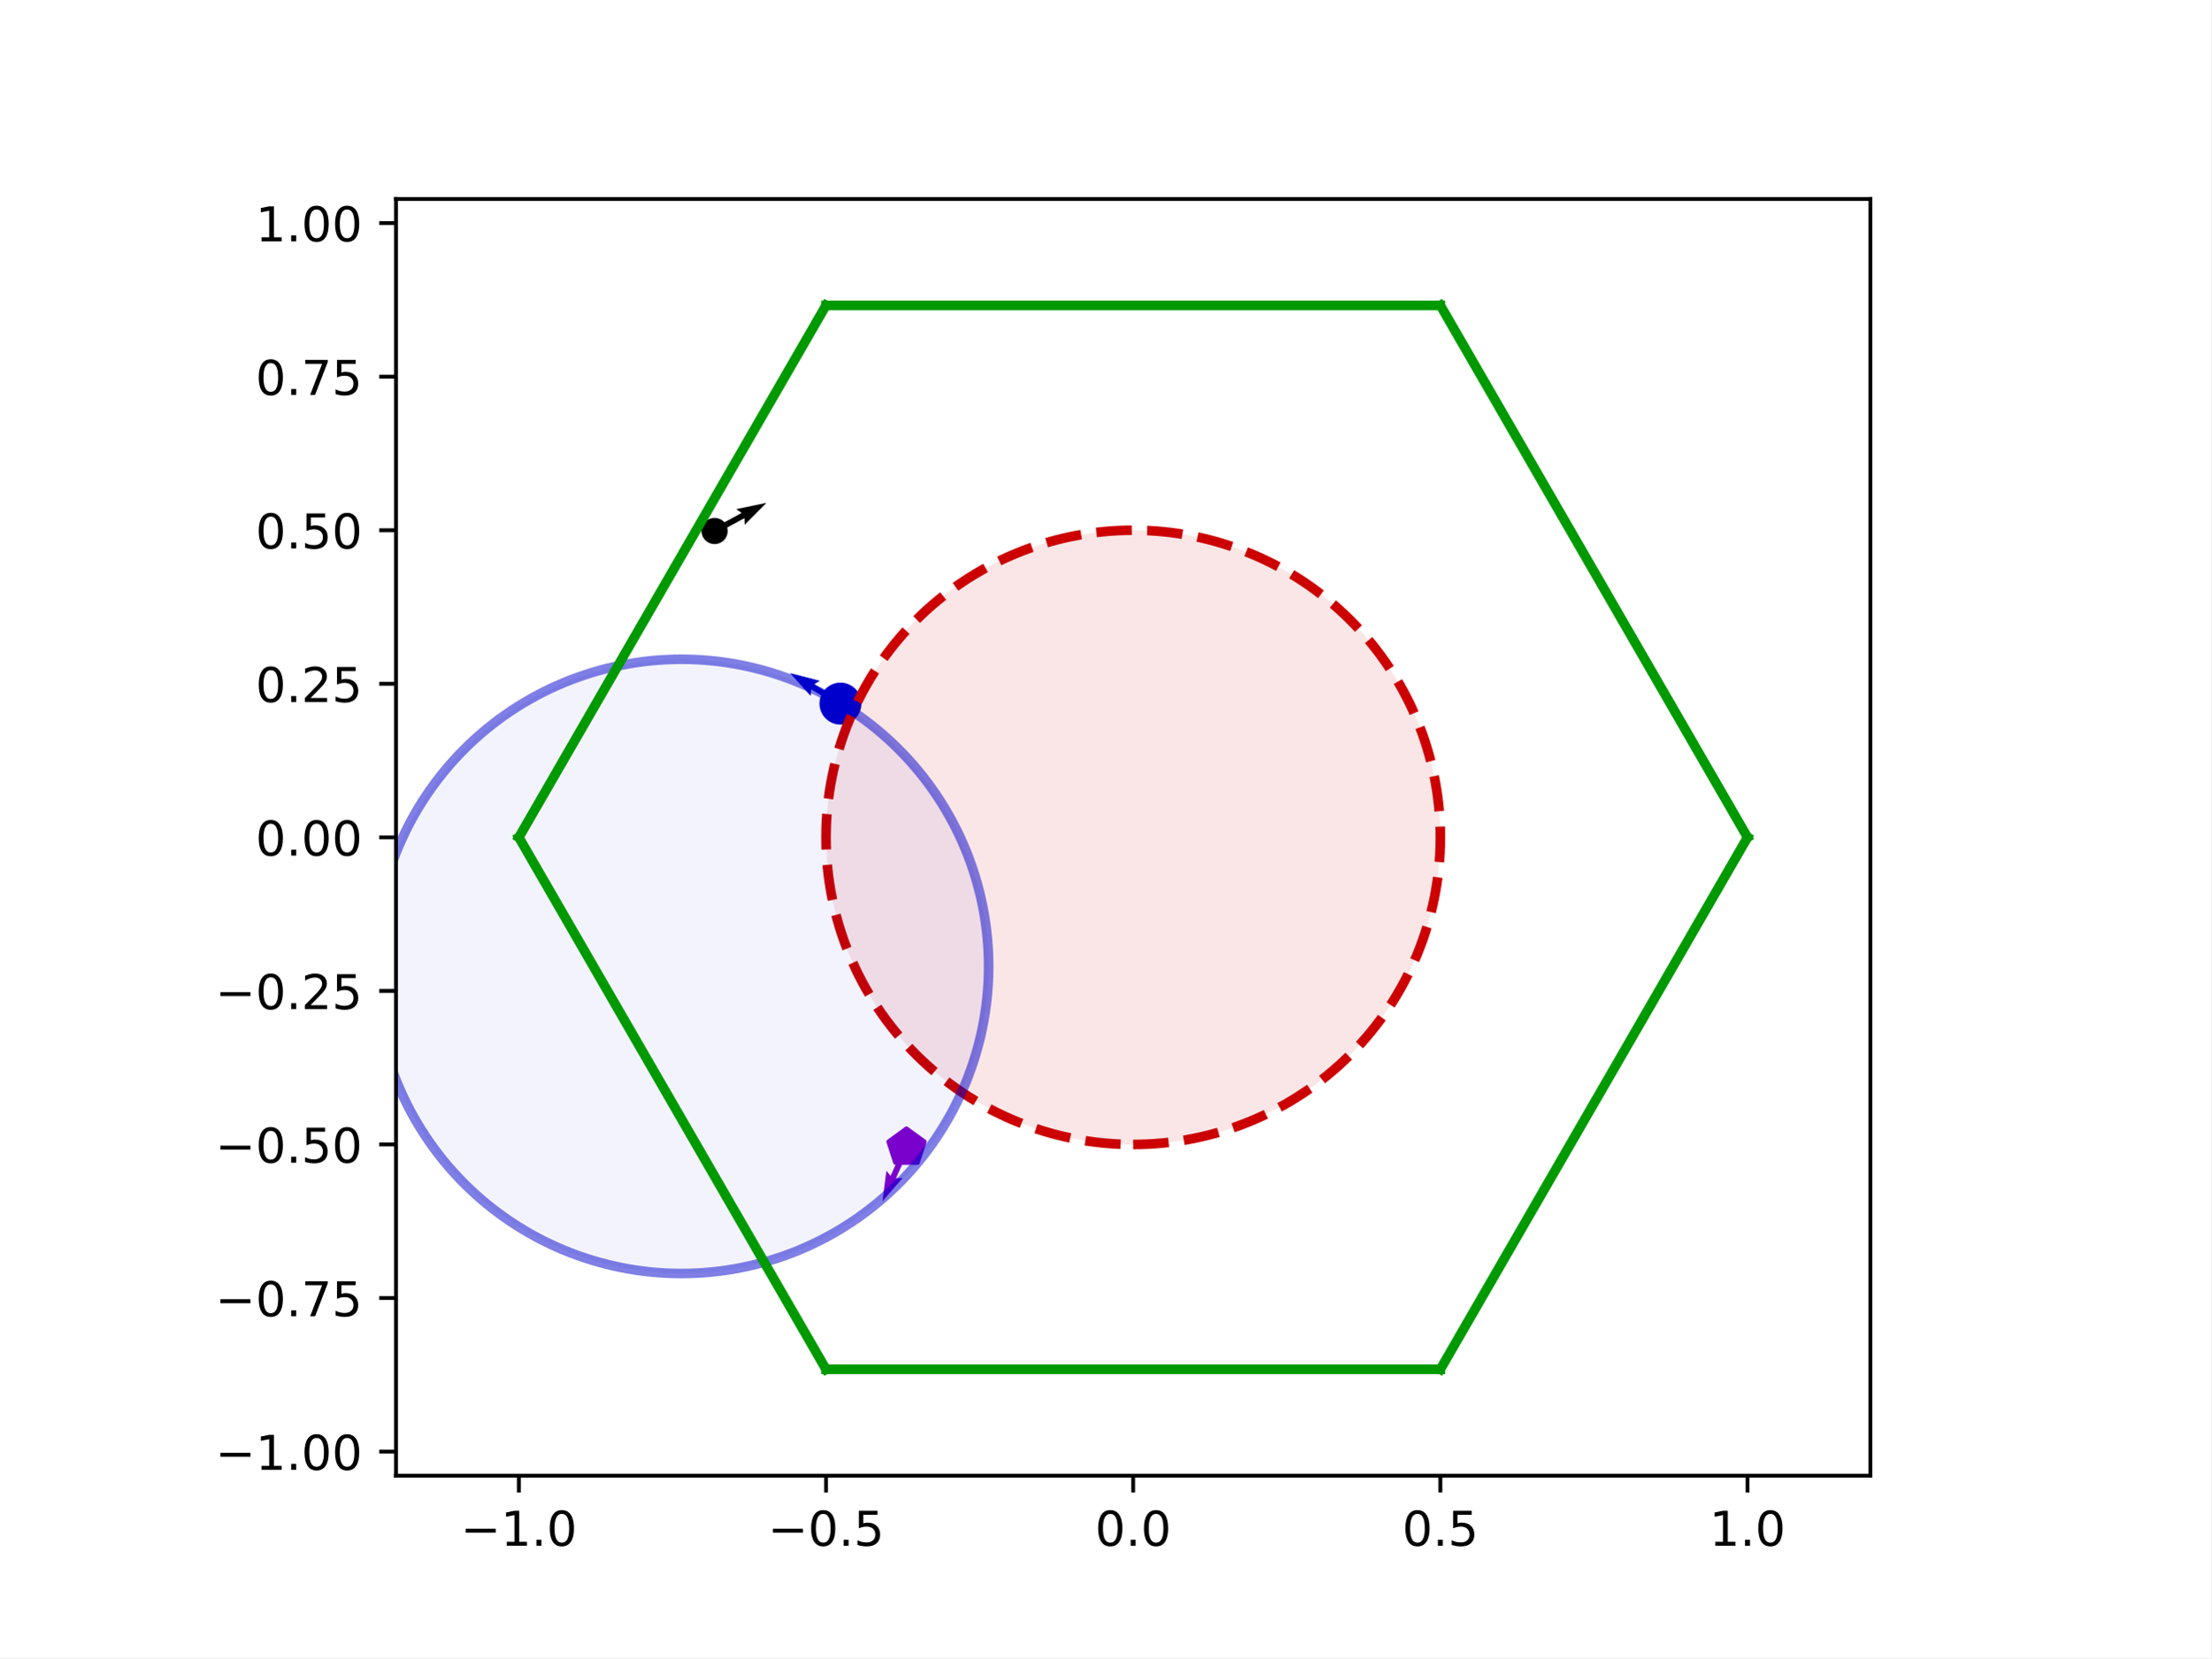
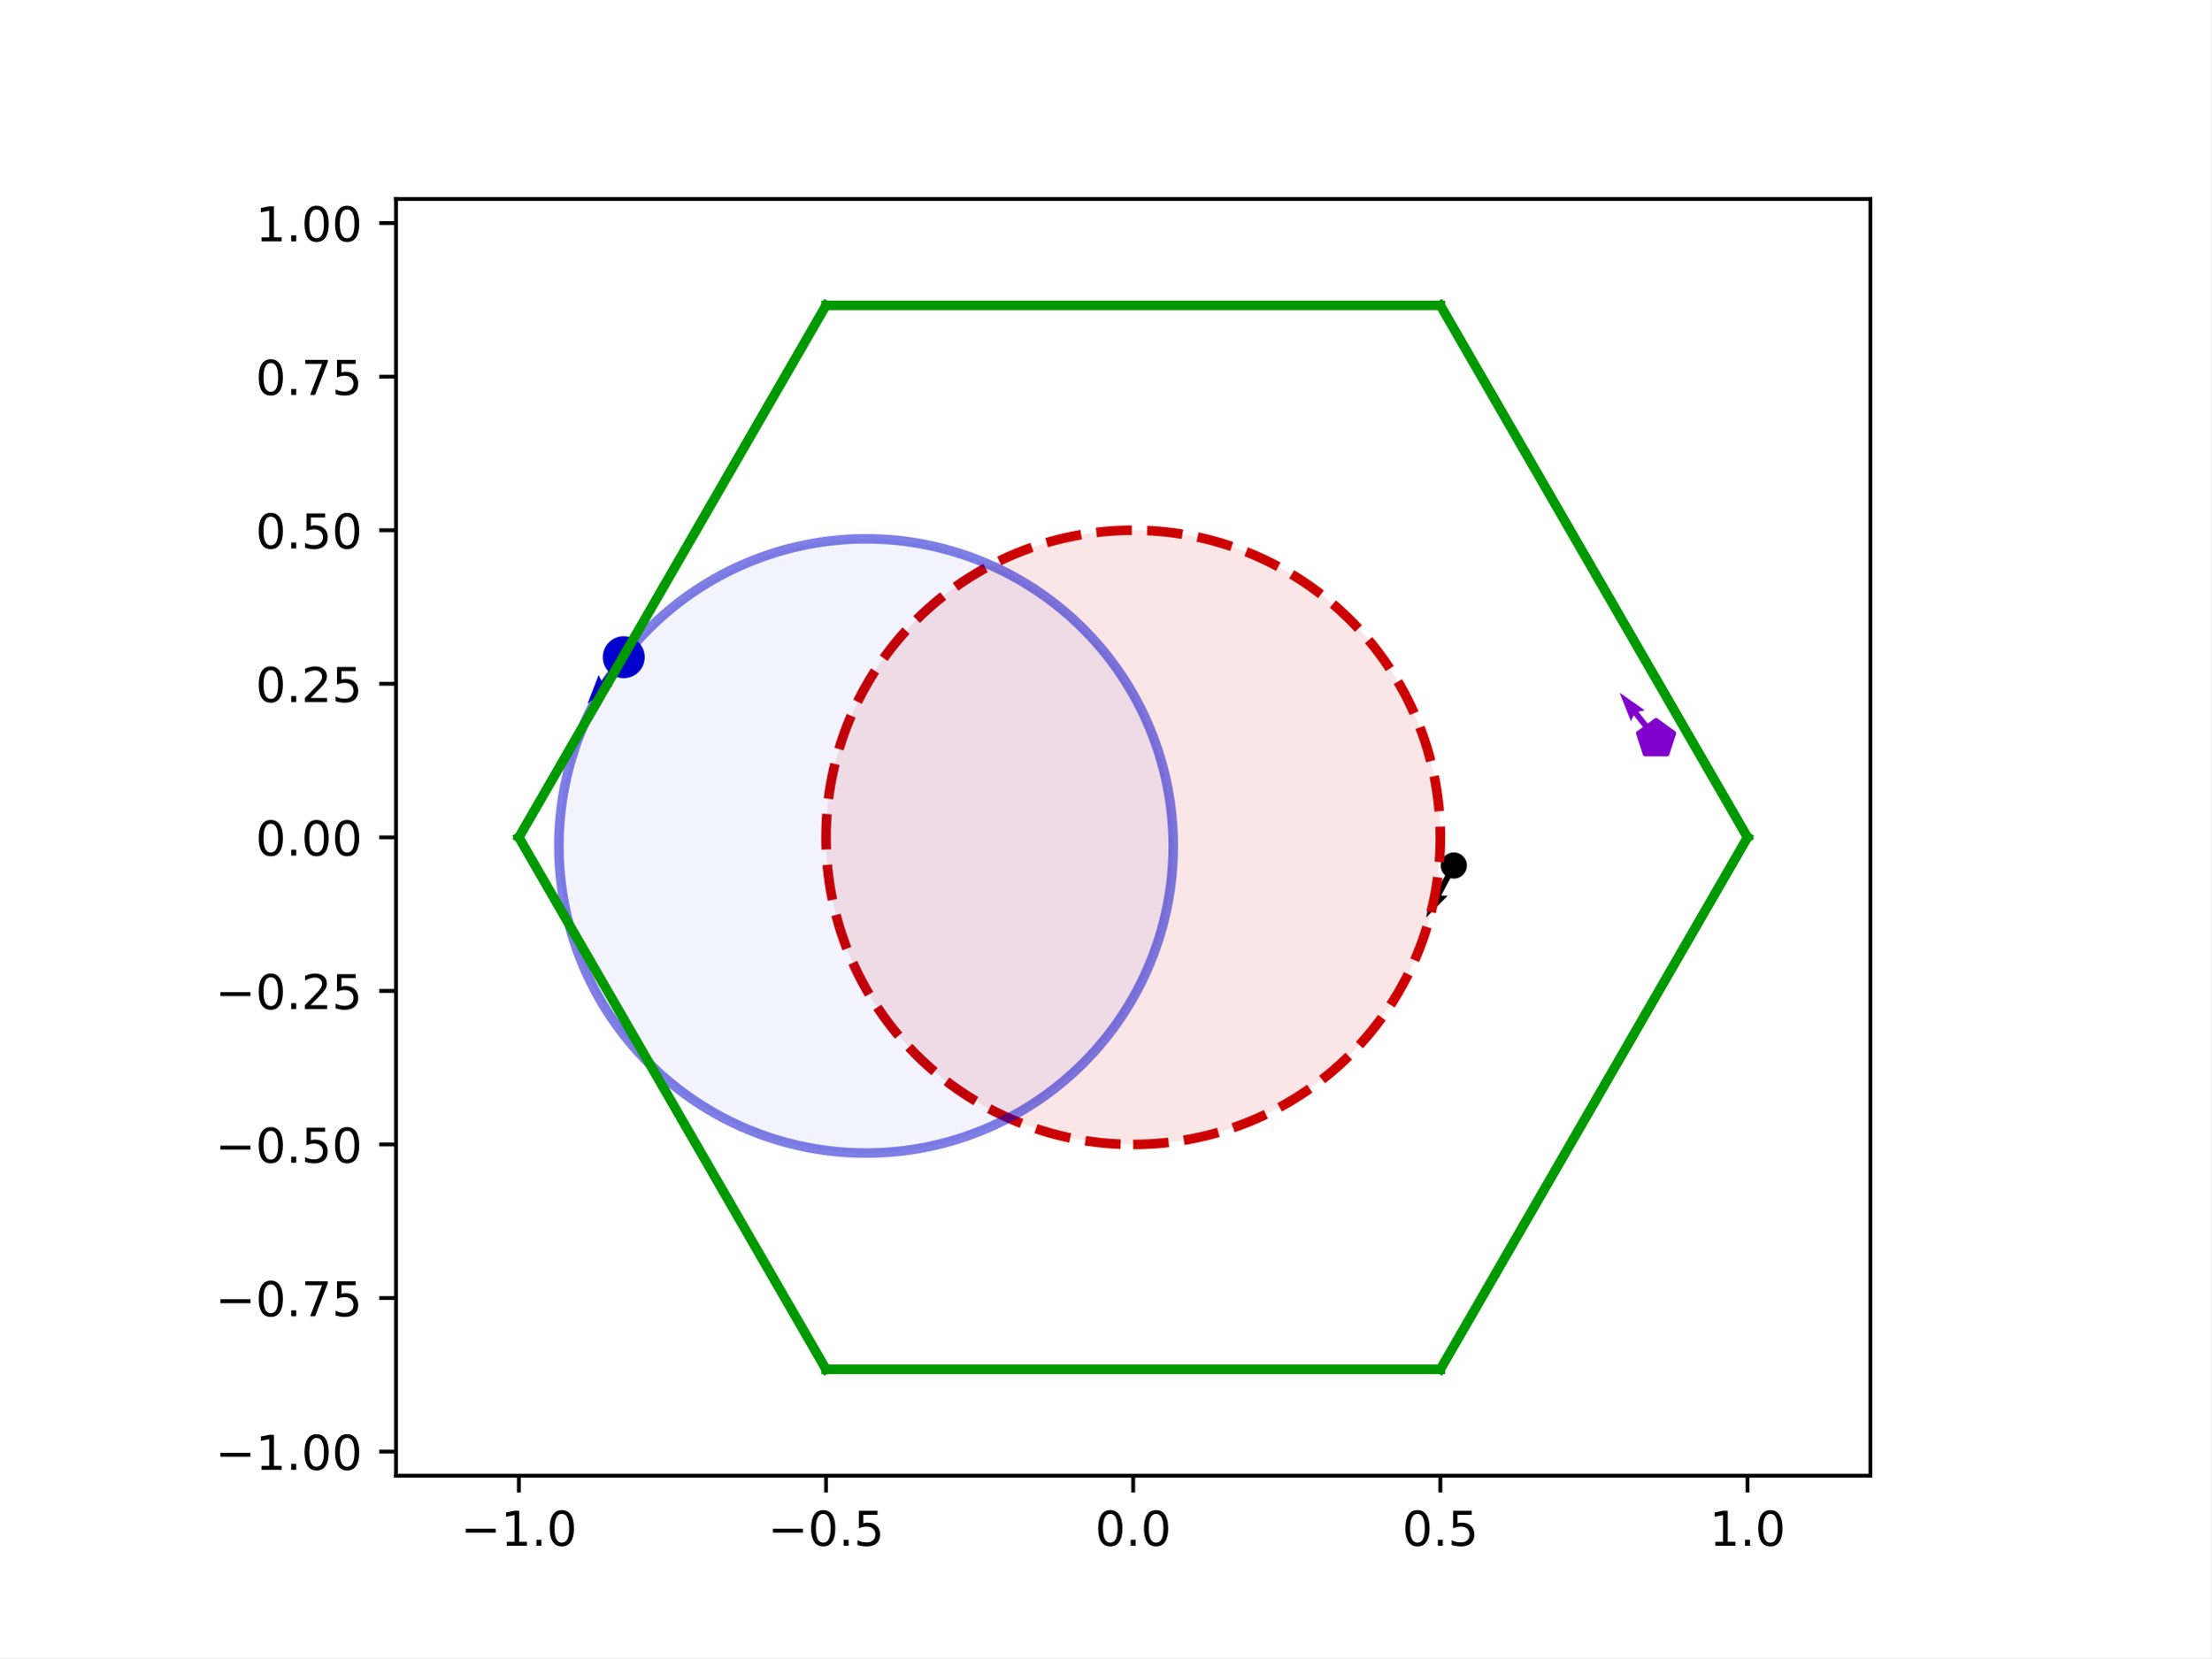
<svg xmlns="http://www.w3.org/2000/svg" xmlns:xlink="http://www.w3.org/1999/xlink" height="345.6pt" version="1.1" viewBox="0 0 460.8 345.6" width="460.8pt">
  <defs>
    <style type="text/css">
*{stroke-linecap:butt;stroke-linejoin:round;}
  </style>
  </defs>
  <g id="figure_1">
    <g id="patch_1">
      <path d="M 0 345.6  L 460.8 345.6  L 460.8 0  L 0 0  z " style="fill:#ffffff;" />
    </g>
    <g id="axes_1">
      <g id="patch_2">
        <path d="M 82.52 307.584  L 389.8 307.584  L 389.8 41.472  L 82.52 41.472  z " style="fill:#ffffff;" />
      </g>
      <g id="PathCollection_1">
        <defs>
-           <path d="M 0 2.236  C 0.593 2.236 1.162 2 1.581 1.581  C 2 1.162 2.236 0.593 2.236 0  C 2.236 -0.593 2 -1.162 1.581 -1.581  C 1.162 -2 0.593 -2.236 0 -2.236  C -0.593 -2.236 -1.162 -2 -1.581 -1.581  C -2 -1.162 -2.236 -0.593 -2.236 0  C -2.236 0.593 -2 1.162 -1.581 1.581  C -1.162 2 -0.593 2.236 0 2.236  z " id="mee3a4683b0" style="stroke:#000000;" />
+           <path d="M 0 2.236  C 0.593 2.236 1.162 2 1.581 1.581  C 2 1.162 2.236 0.593 2.236 0  C 2.236 -0.593 2 -1.162 1.581 -1.581  C 1.162 -2 0.593 -2.236 0 -2.236  C -0.593 -2.236 -1.162 -2 -1.581 -1.581  C -2 -1.162 -2.236 -0.593 -2.236 0  C -2.236 0.593 -2 1.162 -1.581 1.581  C -1.162 2 -0.593 2.236 0 2.236  z " id="m511774af8a" style="stroke:#000000;" />
        </defs>
-         <g clip-path="url(#pff2ca4b44b)">
-           <use style="stroke:#000000;" x="148.916" xlink:href="#mee3a4683b0" y="110.671" />
+         <g clip-path="url(#p103a9321db)">
+           <use style="stroke:#000000;" x="302.982" xlink:href="#m511774af8a" y="180.401" />
        </g>
      </g>
      <g id="Quiver_1">
-         <path clip-path="url(#pff2ca4b44b)" d="M 148.623 110.131  L 154.564 106.905  L 153.437 106.118  L 159.718 104.806  L 155.197 109.359  L 155.15 107.985  L 149.209 111.211  L 148.623 110.131  " />
+         <path clip-path="url(#p103a9321db)" d="M 303.524 180.69  L 300.347 186.657  L 301.72 186.692  L 297.204 191.25  L 298.466 184.959  L 299.262 186.079  L 302.44 180.112  L 303.524 180.69  " />
      </g>
      <g id="PathCollection_2">
        <defs>
-           <path d="M 0 -3.873  L -3.683 -1.197  L -2.276 3.133  L 2.276 3.133  L 3.683 -1.197  z " id="m5ce99d921e" style="stroke:#8000cc;" />
+           <path d="M 0 -3.873  L -3.683 -1.197  L -2.276 3.133  L 2.276 3.133  L 3.683 -1.197  z " id="m5eccae2c12" style="stroke:#8000cc;" />
        </defs>
-         <g clip-path="url(#pff2ca4b44b)">
-           <use style="fill:#8000cc;stroke:#8000cc;" x="188.91" xlink:href="#m5ce99d921e" y="239.171" />
+         <g clip-path="url(#p103a9321db)">
+           <use style="fill:#8000cc;stroke:#8000cc;" x="345.138" xlink:href="#m5eccae2c12" y="154.028" />
        </g>
      </g>
      <g id="Quiver_2">
-         <path clip-path="url(#pff2ca4b44b)" d="M 189.471 239.421  L 186.72 245.596  L 188.093 245.535  L 183.908 250.398  L 184.725 244.034  L 185.598 245.096  L 188.348 238.92  L 189.471 239.421  " style="fill:#8000cc;" />
+         <path clip-path="url(#p103a9321db)" d="M 344.656 154.408  L 340.473 149.097  L 339.888 150.34  L 337.534 144.371  L 342.785 148.059  L 341.439 148.337  L 345.621 153.648  L 344.656 154.408  " style="fill:#8000cc;" />
      </g>
      <g id="PathCollection_3">
        <defs>
-           <path d="M 0 3.873  C 1.027 3.873 2.012 3.465 2.739 2.739  C 3.465 2.012 3.873 1.027 3.873 0  C 3.873 -1.027 3.465 -2.012 2.739 -2.739  C 2.012 -3.465 1.027 -3.873 0 -3.873  C -1.027 -3.873 -2.012 -3.465 -2.739 -2.739  C -3.465 -2.012 -3.873 -1.027 -3.873 0  C -3.873 1.027 -3.465 2.012 -2.739 2.739  C -2.012 3.465 -1.027 3.873 0 3.873  z " id="m3a6d1a4344" style="stroke:#0000cc;" />
+           <path d="M 0 3.873  C 1.027 3.873 2.012 3.465 2.739 2.739  C 3.465 2.012 3.873 1.027 3.873 0  C 3.873 -1.027 3.465 -2.012 2.739 -2.739  C 2.012 -3.465 1.027 -3.873 0 -3.873  C -1.027 -3.873 -2.012 -3.465 -2.739 -2.739  C -3.465 -2.012 -3.873 -1.027 -3.873 0  C -3.873 1.027 -3.465 2.012 -2.739 2.739  C -2.012 3.465 -1.027 3.873 0 3.873  z " id="m5a3e197e08" style="stroke:#0000cc;" />
        </defs>
-         <g clip-path="url(#pff2ca4b44b)">
-           <use style="fill:#0000cc;stroke:#0000cc;" x="175.154" xlink:href="#m3a6d1a4344" y="146.652" />
+         <g clip-path="url(#p103a9321db)">
+           <use style="fill:#0000cc;stroke:#0000cc;" x="129.986" xlink:href="#m5a3e197e08" y="136.977" />
        </g>
      </g>
      <g id="Quiver_3">
-         <path clip-path="url(#pff2ca4b44b)" d="M 174.836 147.178  L 169.052 143.678  L 168.942 145.048  L 164.638 140.289  L 170.85 141.893  L 169.688 142.627  L 175.472 146.126  L 174.836 147.178  " style="fill:#0000cc;" />
+         <path clip-path="url(#p103a9321db)" d="M 130.471 137.355  L 126.316 142.688  L 127.664 142.958  L 122.432 146.673  L 124.755 140.692  L 125.347 141.932  L 129.502 136.6  L 130.471 137.355  " style="fill:#0000cc;" />
      </g>
      <g id="patch_3">
-         <path clip-path="url(#pff2ca4b44b)" d="M 236.16 238.545  C 253.137 238.545 269.422 231.799 281.427 219.795  C 293.431 207.79 300.177 191.505 300.177 174.528  C 300.177 157.551 293.431 141.266 281.427 129.261  C 269.422 117.257 253.137 110.511 236.16 110.511  C 219.183 110.511 202.898 117.257 190.893 129.261  C 178.889 141.266 172.143 157.551 172.143 174.528  C 172.143 191.505 178.889 207.79 190.893 219.795  C 202.898 231.799 219.183 238.545 236.16 238.545  z " style="fill:#cc0000;fill-opacity:0.1;stroke:#cc0000;stroke-dasharray:7.4,3.2;stroke-dashoffset:0;stroke-linejoin:miter;stroke-width:2;" />
+         <path clip-path="url(#p103a9321db)" d="M 236.16 238.545  C 253.137 238.545 269.422 231.799 281.427 219.795  C 293.431 207.79 300.177 191.505 300.177 174.528  C 300.177 157.551 293.431 141.266 281.427 129.261  C 269.422 117.257 253.137 110.511 236.16 110.511  C 219.183 110.511 202.898 117.257 190.893 129.261  C 178.889 141.266 172.143 157.551 172.143 174.528  C 172.143 191.505 178.889 207.79 190.893 219.795  C 202.898 231.799 219.183 238.545 236.16 238.545  z " style="fill:#cc0000;fill-opacity:0.1;stroke:#cc0000;stroke-dasharray:7.4,3.2;stroke-dashoffset:0;stroke-linejoin:miter;stroke-width:2;" />
      </g>
      <g id="patch_4">
-         <path clip-path="url(#pff2ca4b44b)" d="M 142.015 265.44  C 158.992 265.44 175.277 258.695 187.282 246.69  C 199.286 234.685 206.032 218.401 206.032 201.424  C 206.032 184.446 199.286 168.162 187.282 156.157  C 175.277 144.152 158.992 137.407 142.015 137.407  C 125.038 137.407 108.753 144.152 96.748 156.157  C 84.744 168.162 77.998 184.446 77.998 201.424  C 77.998 218.401 84.744 234.685 96.748 246.69  C 108.753 258.695 125.038 265.44 142.015 265.44  z " style="fill:#0000cc;fill-opacity:0.05;stroke:#0000cc;stroke-linejoin:miter;stroke-opacity:0.5;stroke-width:2;" />
+         <path clip-path="url(#p103a9321db)" d="M 180.485 240.339  C 197.462 240.339 213.747 233.593 225.752 221.589  C 237.756 209.584 244.502 193.299 244.502 176.322  C 244.502 159.345 237.756 143.06 225.752 131.056  C 213.747 119.051 197.462 112.305 180.485 112.305  C 163.508 112.305 147.223 119.051 135.218 131.056  C 123.214 143.06 116.468 159.345 116.468 176.322  C 116.468 193.299 123.214 209.584 135.218 221.589  C 147.223 233.593 163.508 240.339 180.485 240.339  z " style="fill:#0000cc;fill-opacity:0.05;stroke:#0000cc;stroke-linejoin:miter;stroke-opacity:0.5;stroke-width:2;" />
      </g>
      <g id="matplotlib.axis_1">
        <g id="xtick_1">
          <g id="line2d_1">
            <defs>
-               <path d="M 0 0  L 0 3.5  " id="m80a4866241" style="stroke:#000000;stroke-width:0.8;" />
-             </defs>
-             <g>
-               <use style="stroke:#000000;stroke-width:0.8;" x="108.127" xlink:href="#m80a4866241" y="307.584" />
+               <path d="M 0 0  L 0 3.5  " id="m5ecb912697" style="stroke:#000000;stroke-width:0.8;" />
+             </defs>
+             <g>
+               <use style="stroke:#000000;stroke-width:0.8;" x="108.127" xlink:href="#m5ecb912697" y="307.584" />
            </g>
          </g>
          <g id="text_1">
            <defs>
              <path d="M 10.594 35.5  L 73.188 35.5  L 73.188 27.203  L 10.594 27.203  z " id="DejaVuSans-8722" />
              <path d="M 12.406 8.297  L 28.516 8.297  L 28.516 63.922  L 10.984 60.406  L 10.984 69.391  L 28.422 72.906  L 38.281 72.906  L 38.281 8.297  L 54.391 8.297  L 54.391 0  L 12.406 0  z " id="DejaVuSans-49" />
              <path d="M 10.688 12.406  L 21 12.406  L 21 0  L 10.688 0  z " id="DejaVuSans-46" />
              <path d="M 31.781 66.406  Q 24.172 66.406 20.328 58.906  Q 16.5 51.422 16.5 36.375  Q 16.5 21.391 20.328 13.891  Q 24.172 6.391 31.781 6.391  Q 39.453 6.391 43.281 13.891  Q 47.125 21.391 47.125 36.375  Q 47.125 51.422 43.281 58.906  Q 39.453 66.406 31.781 66.406  z M 31.781 74.219  Q 44.047 74.219 50.516 64.516  Q 56.984 54.828 56.984 36.375  Q 56.984 17.969 50.516 8.266  Q 44.047 -1.422 31.781 -1.422  Q 19.531 -1.422 13.062 8.266  Q 6.594 17.969 6.594 36.375  Q 6.594 54.828 13.062 64.516  Q 19.531 74.219 31.781 74.219  z " id="DejaVuSans-48" />
            </defs>
            <g transform="translate(95.9854 322.1824)scale(0.1 -0.1)">
              <use xlink:href="#DejaVuSans-8722" />
              <use x="83.789" xlink:href="#DejaVuSans-49" />
              <use x="147.412" xlink:href="#DejaVuSans-46" />
              <use x="179.199" xlink:href="#DejaVuSans-48" />
            </g>
          </g>
        </g>
        <g id="xtick_2">
          <g id="line2d_2">
            <g>
-               <use style="stroke:#000000;stroke-width:0.8;" x="172.143" xlink:href="#m80a4866241" y="307.584" />
+               <use style="stroke:#000000;stroke-width:0.8;" x="172.143" xlink:href="#m5ecb912697" y="307.584" />
            </g>
          </g>
          <g id="text_2">
            <defs>
              <path d="M 10.797 72.906  L 49.516 72.906  L 49.516 64.594  L 19.828 64.594  L 19.828 46.734  Q 21.969 47.469 24.109 47.828  Q 26.266 48.188 28.422 48.188  Q 40.625 48.188 47.75 41.5  Q 54.891 34.812 54.891 23.391  Q 54.891 11.625 47.562 5.094  Q 40.234 -1.422 26.906 -1.422  Q 22.312 -1.422 17.547 -0.641  Q 12.797 0.141 7.719 1.703  L 7.719 11.625  Q 12.109 9.234 16.797 8.062  Q 21.484 6.891 26.703 6.891  Q 35.156 6.891 40.078 11.328  Q 45.016 15.766 45.016 23.391  Q 45.016 31 40.078 35.438  Q 35.156 39.891 26.703 39.891  Q 22.75 39.891 18.812 39.016  Q 14.891 38.141 10.797 36.281  z " id="DejaVuSans-53" />
            </defs>
            <g transform="translate(160.002 322.1824)scale(0.1 -0.1)">
              <use xlink:href="#DejaVuSans-8722" />
              <use x="83.789" xlink:href="#DejaVuSans-48" />
              <use x="147.412" xlink:href="#DejaVuSans-46" />
              <use x="179.199" xlink:href="#DejaVuSans-53" />
            </g>
          </g>
        </g>
        <g id="xtick_3">
          <g id="line2d_3">
            <g>
-               <use style="stroke:#000000;stroke-width:0.8;" x="236.16" xlink:href="#m80a4866241" y="307.584" />
+               <use style="stroke:#000000;stroke-width:0.8;" x="236.16" xlink:href="#m5ecb912697" y="307.584" />
            </g>
          </g>
          <g id="text_3">
            <g transform="translate(228.2084 322.1824)scale(0.1 -0.1)">
              <use xlink:href="#DejaVuSans-48" />
              <use x="63.623" xlink:href="#DejaVuSans-46" />
              <use x="95.41" xlink:href="#DejaVuSans-48" />
            </g>
          </g>
        </g>
        <g id="xtick_4">
          <g id="line2d_4">
            <g>
-               <use style="stroke:#000000;stroke-width:0.8;" x="300.177" xlink:href="#m80a4866241" y="307.584" />
+               <use style="stroke:#000000;stroke-width:0.8;" x="300.177" xlink:href="#m5ecb912697" y="307.584" />
            </g>
          </g>
          <g id="text_4">
            <g transform="translate(292.225 322.1824)scale(0.1 -0.1)">
              <use xlink:href="#DejaVuSans-48" />
              <use x="63.623" xlink:href="#DejaVuSans-46" />
              <use x="95.41" xlink:href="#DejaVuSans-53" />
            </g>
          </g>
        </g>
        <g id="xtick_5">
          <g id="line2d_5">
            <g>
-               <use style="stroke:#000000;stroke-width:0.8;" x="364.193" xlink:href="#m80a4866241" y="307.584" />
+               <use style="stroke:#000000;stroke-width:0.8;" x="364.193" xlink:href="#m5ecb912697" y="307.584" />
            </g>
          </g>
          <g id="text_5">
            <g transform="translate(356.2416 322.1824)scale(0.1 -0.1)">
              <use xlink:href="#DejaVuSans-49" />
              <use x="63.623" xlink:href="#DejaVuSans-46" />
              <use x="95.41" xlink:href="#DejaVuSans-48" />
            </g>
          </g>
        </g>
      </g>
      <g id="matplotlib.axis_2">
        <g id="ytick_1">
          <g id="line2d_6">
            <defs>
-               <path d="M 0 0  L -3.5 0  " id="m54a1ab4576" style="stroke:#000000;stroke-width:0.8;" />
-             </defs>
-             <g>
-               <use style="stroke:#000000;stroke-width:0.8;" x="82.52" xlink:href="#m54a1ab4576" y="302.561" />
+               <path d="M 0 0  L -3.5 0  " id="m54b7f2fddf" style="stroke:#000000;stroke-width:0.8;" />
+             </defs>
+             <g>
+               <use style="stroke:#000000;stroke-width:0.8;" x="82.52" xlink:href="#m54b7f2fddf" y="302.561" />
            </g>
          </g>
          <g id="text_6">
            <g transform="translate(44.87485 306.3604)scale(0.1 -0.1)">
              <use xlink:href="#DejaVuSans-8722" />
              <use x="83.789" xlink:href="#DejaVuSans-49" />
              <use x="147.412" xlink:href="#DejaVuSans-46" />
              <use x="179.199" xlink:href="#DejaVuSans-48" />
              <use x="242.822" xlink:href="#DejaVuSans-48" />
            </g>
          </g>
        </g>
        <g id="ytick_2">
          <g id="line2d_7">
            <g>
-               <use style="stroke:#000000;stroke-width:0.8;" x="82.52" xlink:href="#m54a1ab4576" y="270.553" />
+               <use style="stroke:#000000;stroke-width:0.8;" x="82.52" xlink:href="#m54b7f2fddf" y="270.553" />
            </g>
          </g>
          <g id="text_7">
            <defs>
              <path d="M 8.203 72.906  L 55.078 72.906  L 55.078 68.703  L 28.609 0  L 18.312 0  L 43.219 64.594  L 8.203 64.594  z " id="DejaVuSans-55" />
            </defs>
            <g transform="translate(44.87485 274.3521)scale(0.1 -0.1)">
              <use xlink:href="#DejaVuSans-8722" />
              <use x="83.789" xlink:href="#DejaVuSans-48" />
              <use x="147.412" xlink:href="#DejaVuSans-46" />
              <use x="179.199" xlink:href="#DejaVuSans-55" />
              <use x="242.822" xlink:href="#DejaVuSans-53" />
            </g>
          </g>
        </g>
        <g id="ytick_3">
          <g id="line2d_8">
            <g>
-               <use style="stroke:#000000;stroke-width:0.8;" x="82.52" xlink:href="#m54a1ab4576" y="238.545" />
+               <use style="stroke:#000000;stroke-width:0.8;" x="82.52" xlink:href="#m54b7f2fddf" y="238.545" />
            </g>
          </g>
          <g id="text_8">
            <g transform="translate(44.87485 242.3438)scale(0.1 -0.1)">
              <use xlink:href="#DejaVuSans-8722" />
              <use x="83.789" xlink:href="#DejaVuSans-48" />
              <use x="147.412" xlink:href="#DejaVuSans-46" />
              <use x="179.199" xlink:href="#DejaVuSans-53" />
              <use x="242.822" xlink:href="#DejaVuSans-48" />
            </g>
          </g>
        </g>
        <g id="ytick_4">
          <g id="line2d_9">
            <g>
-               <use style="stroke:#000000;stroke-width:0.8;" x="82.52" xlink:href="#m54a1ab4576" y="206.536" />
+               <use style="stroke:#000000;stroke-width:0.8;" x="82.52" xlink:href="#m54b7f2fddf" y="206.536" />
            </g>
          </g>
          <g id="text_9">
            <defs>
              <path d="M 19.188 8.297  L 53.609 8.297  L 53.609 0  L 7.328 0  L 7.328 8.297  Q 12.938 14.109 22.625 23.891  Q 32.328 33.688 34.812 36.531  Q 39.547 41.844 41.422 45.531  Q 43.312 49.219 43.312 52.781  Q 43.312 58.594 39.234 62.25  Q 35.156 65.922 28.609 65.922  Q 23.969 65.922 18.812 64.312  Q 13.672 62.703 7.812 59.422  L 7.812 69.391  Q 13.766 71.781 18.938 73  Q 24.125 74.219 28.422 74.219  Q 39.75 74.219 46.484 68.547  Q 53.219 62.891 53.219 53.422  Q 53.219 48.922 51.531 44.891  Q 49.859 40.875 45.406 35.406  Q 44.188 33.984 37.641 27.219  Q 31.109 20.453 19.188 8.297  z " id="DejaVuSans-50" />
            </defs>
            <g transform="translate(44.87485 210.3355)scale(0.1 -0.1)">
              <use xlink:href="#DejaVuSans-8722" />
              <use x="83.789" xlink:href="#DejaVuSans-48" />
              <use x="147.412" xlink:href="#DejaVuSans-46" />
              <use x="179.199" xlink:href="#DejaVuSans-50" />
              <use x="242.822" xlink:href="#DejaVuSans-53" />
            </g>
          </g>
        </g>
        <g id="ytick_5">
          <g id="line2d_10">
            <g>
-               <use style="stroke:#000000;stroke-width:0.8;" x="82.52" xlink:href="#m54a1ab4576" y="174.528" />
+               <use style="stroke:#000000;stroke-width:0.8;" x="82.52" xlink:href="#m54b7f2fddf" y="174.528" />
            </g>
          </g>
          <g id="text_10">
            <g transform="translate(53.25454 178.3272)scale(0.1 -0.1)">
              <use xlink:href="#DejaVuSans-48" />
              <use x="63.623" xlink:href="#DejaVuSans-46" />
              <use x="95.41" xlink:href="#DejaVuSans-48" />
              <use x="159.033" xlink:href="#DejaVuSans-48" />
            </g>
          </g>
        </g>
        <g id="ytick_6">
          <g id="line2d_11">
            <g>
-               <use style="stroke:#000000;stroke-width:0.8;" x="82.52" xlink:href="#m54a1ab4576" y="142.52" />
+               <use style="stroke:#000000;stroke-width:0.8;" x="82.52" xlink:href="#m54b7f2fddf" y="142.52" />
            </g>
          </g>
          <g id="text_11">
            <g transform="translate(53.25454 146.3189)scale(0.1 -0.1)">
              <use xlink:href="#DejaVuSans-48" />
              <use x="63.623" xlink:href="#DejaVuSans-46" />
              <use x="95.41" xlink:href="#DejaVuSans-50" />
              <use x="159.033" xlink:href="#DejaVuSans-53" />
            </g>
          </g>
        </g>
        <g id="ytick_7">
          <g id="line2d_12">
            <g>
-               <use style="stroke:#000000;stroke-width:0.8;" x="82.52" xlink:href="#m54a1ab4576" y="110.511" />
+               <use style="stroke:#000000;stroke-width:0.8;" x="82.52" xlink:href="#m54b7f2fddf" y="110.511" />
            </g>
          </g>
          <g id="text_12">
            <g transform="translate(53.25454 114.3106)scale(0.1 -0.1)">
              <use xlink:href="#DejaVuSans-48" />
              <use x="63.623" xlink:href="#DejaVuSans-46" />
              <use x="95.41" xlink:href="#DejaVuSans-53" />
              <use x="159.033" xlink:href="#DejaVuSans-48" />
            </g>
          </g>
        </g>
        <g id="ytick_8">
          <g id="line2d_13">
            <g>
-               <use style="stroke:#000000;stroke-width:0.8;" x="82.52" xlink:href="#m54a1ab4576" y="78.503" />
+               <use style="stroke:#000000;stroke-width:0.8;" x="82.52" xlink:href="#m54b7f2fddf" y="78.503" />
            </g>
          </g>
          <g id="text_13">
            <g transform="translate(53.25454 82.30232)scale(0.1 -0.1)">
              <use xlink:href="#DejaVuSans-48" />
              <use x="63.623" xlink:href="#DejaVuSans-46" />
              <use x="95.41" xlink:href="#DejaVuSans-55" />
              <use x="159.033" xlink:href="#DejaVuSans-53" />
            </g>
          </g>
        </g>
        <g id="ytick_9">
          <g id="line2d_14">
            <g>
-               <use style="stroke:#000000;stroke-width:0.8;" x="82.52" xlink:href="#m54a1ab4576" y="46.495" />
+               <use style="stroke:#000000;stroke-width:0.8;" x="82.52" xlink:href="#m54b7f2fddf" y="46.495" />
            </g>
          </g>
          <g id="text_14">
            <g transform="translate(53.25454 50.29402)scale(0.1 -0.1)">
              <use xlink:href="#DejaVuSans-49" />
              <use x="63.623" xlink:href="#DejaVuSans-46" />
              <use x="95.41" xlink:href="#DejaVuSans-48" />
              <use x="159.033" xlink:href="#DejaVuSans-48" />
            </g>
          </g>
        </g>
      </g>
      <g id="line2d_15">
-         <path clip-path="url(#pff2ca4b44b)" d="M 300.177 63.648  L 172.143 63.648  " style="fill:none;stroke:#009900;stroke-linecap:square;stroke-width:2;" />
+         <path clip-path="url(#p103a9321db)" d="M 300.177 63.648  L 172.143 63.648  " style="fill:none;stroke:#009900;stroke-linecap:square;stroke-width:2;" />
      </g>
      <g id="line2d_16">
-         <path clip-path="url(#pff2ca4b44b)" d="M 172.143 63.648  L 108.127 174.528  " style="fill:none;stroke:#009900;stroke-linecap:square;stroke-width:2;" />
+         <path clip-path="url(#p103a9321db)" d="M 172.143 63.648  L 108.127 174.528  " style="fill:none;stroke:#009900;stroke-linecap:square;stroke-width:2;" />
      </g>
      <g id="line2d_17">
-         <path clip-path="url(#pff2ca4b44b)" d="M 108.127 174.528  L 172.143 285.408  " style="fill:none;stroke:#009900;stroke-linecap:square;stroke-width:2;" />
+         <path clip-path="url(#p103a9321db)" d="M 108.127 174.528  L 172.143 285.408  " style="fill:none;stroke:#009900;stroke-linecap:square;stroke-width:2;" />
      </g>
      <g id="line2d_18">
-         <path clip-path="url(#pff2ca4b44b)" d="M 172.143 285.408  L 300.177 285.408  " style="fill:none;stroke:#009900;stroke-linecap:square;stroke-width:2;" />
+         <path clip-path="url(#p103a9321db)" d="M 172.143 285.408  L 300.177 285.408  " style="fill:none;stroke:#009900;stroke-linecap:square;stroke-width:2;" />
      </g>
      <g id="line2d_19">
-         <path clip-path="url(#pff2ca4b44b)" d="M 300.177 285.408  L 364.193 174.528  " style="fill:none;stroke:#009900;stroke-linecap:square;stroke-width:2;" />
+         <path clip-path="url(#p103a9321db)" d="M 300.177 285.408  L 364.193 174.528  " style="fill:none;stroke:#009900;stroke-linecap:square;stroke-width:2;" />
      </g>
      <g id="line2d_20">
-         <path clip-path="url(#pff2ca4b44b)" d="M 364.193 174.528  L 300.177 63.648  " style="fill:none;stroke:#009900;stroke-linecap:square;stroke-width:2;" />
+         <path clip-path="url(#p103a9321db)" d="M 364.193 174.528  L 300.177 63.648  " style="fill:none;stroke:#009900;stroke-linecap:square;stroke-width:2;" />
      </g>
      <g id="patch_5">
        <path d="M 82.52 307.584  L 82.52 41.472  " style="fill:none;stroke:#000000;stroke-linecap:square;stroke-linejoin:miter;stroke-width:0.8;" />
      </g>
      <g id="patch_6">
        <path d="M 389.8 307.584  L 389.8 41.472  " style="fill:none;stroke:#000000;stroke-linecap:square;stroke-linejoin:miter;stroke-width:0.8;" />
      </g>
      <g id="patch_7">
        <path d="M 82.52 307.584  L 389.8 307.584  " style="fill:none;stroke:#000000;stroke-linecap:square;stroke-linejoin:miter;stroke-width:0.8;" />
      </g>
      <g id="patch_8">
        <path d="M 82.52 41.472  L 389.8 41.472  " style="fill:none;stroke:#000000;stroke-linecap:square;stroke-linejoin:miter;stroke-width:0.8;" />
      </g>
    </g>
  </g>
  <defs>
-     <clipPath id="pff2ca4b44b">
+     <clipPath id="p103a9321db">
      <rect height="266.112" width="307.28" x="82.52" y="41.472" />
    </clipPath>
  </defs>
</svg>
